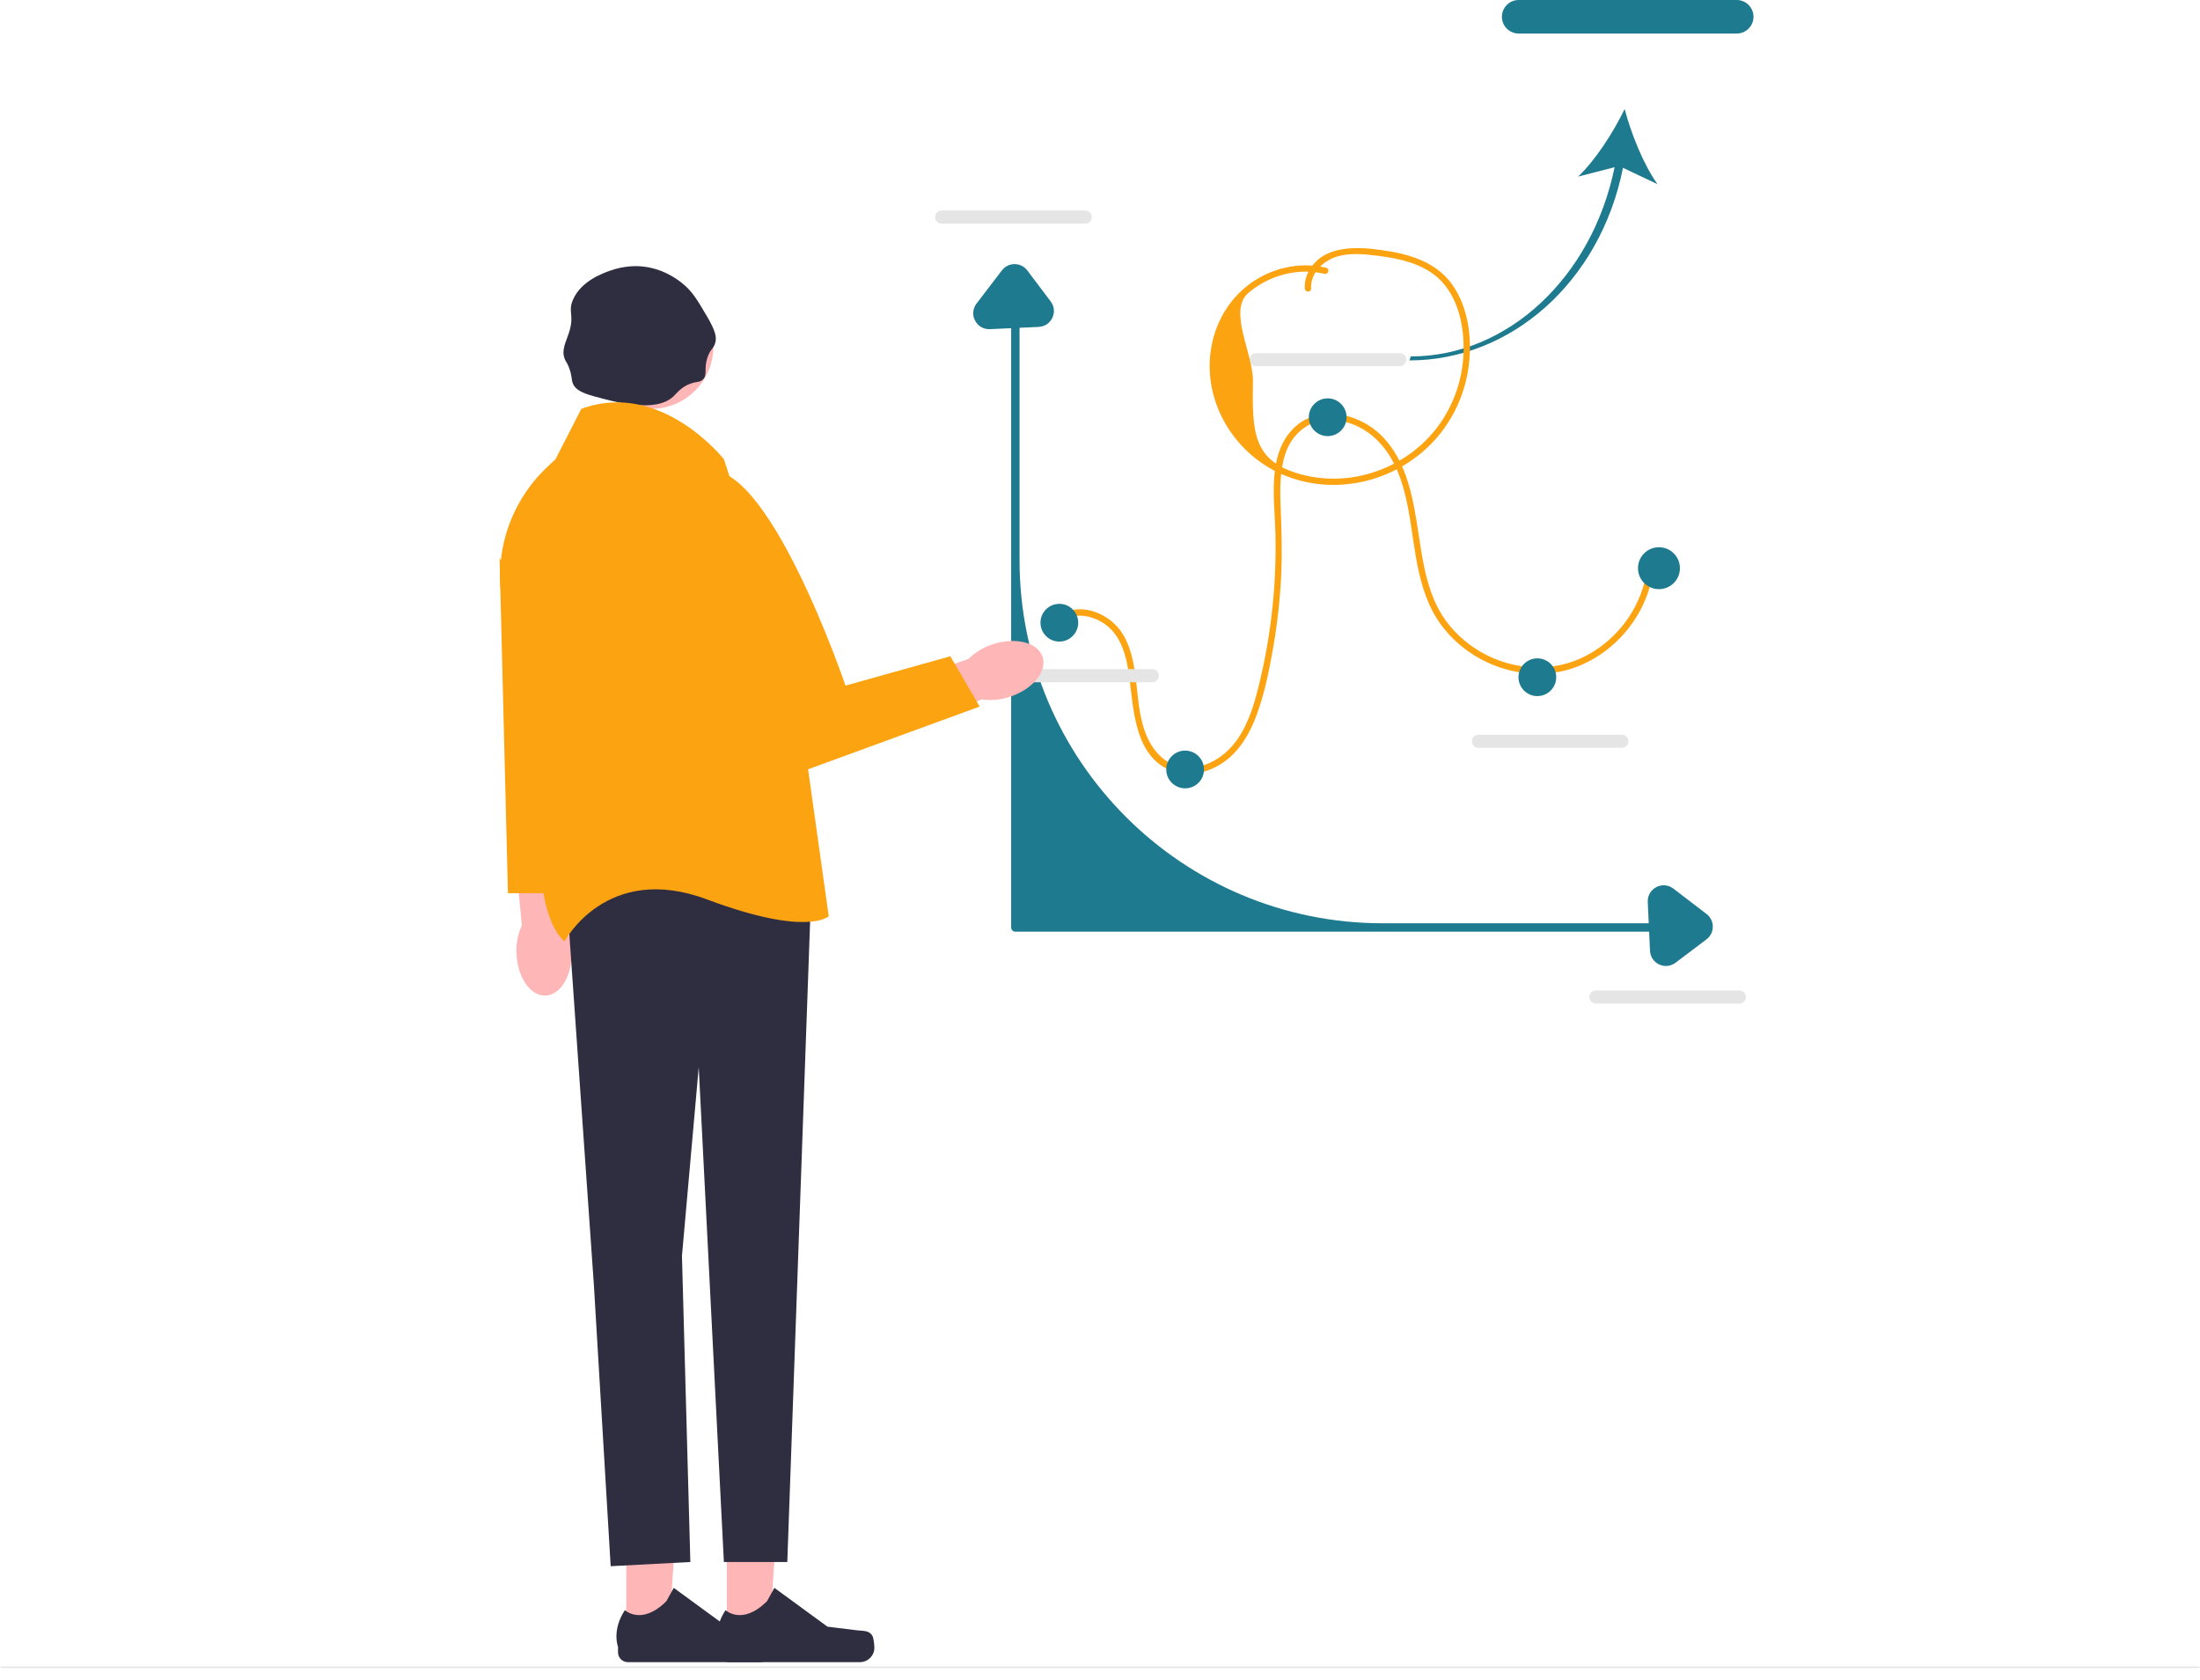
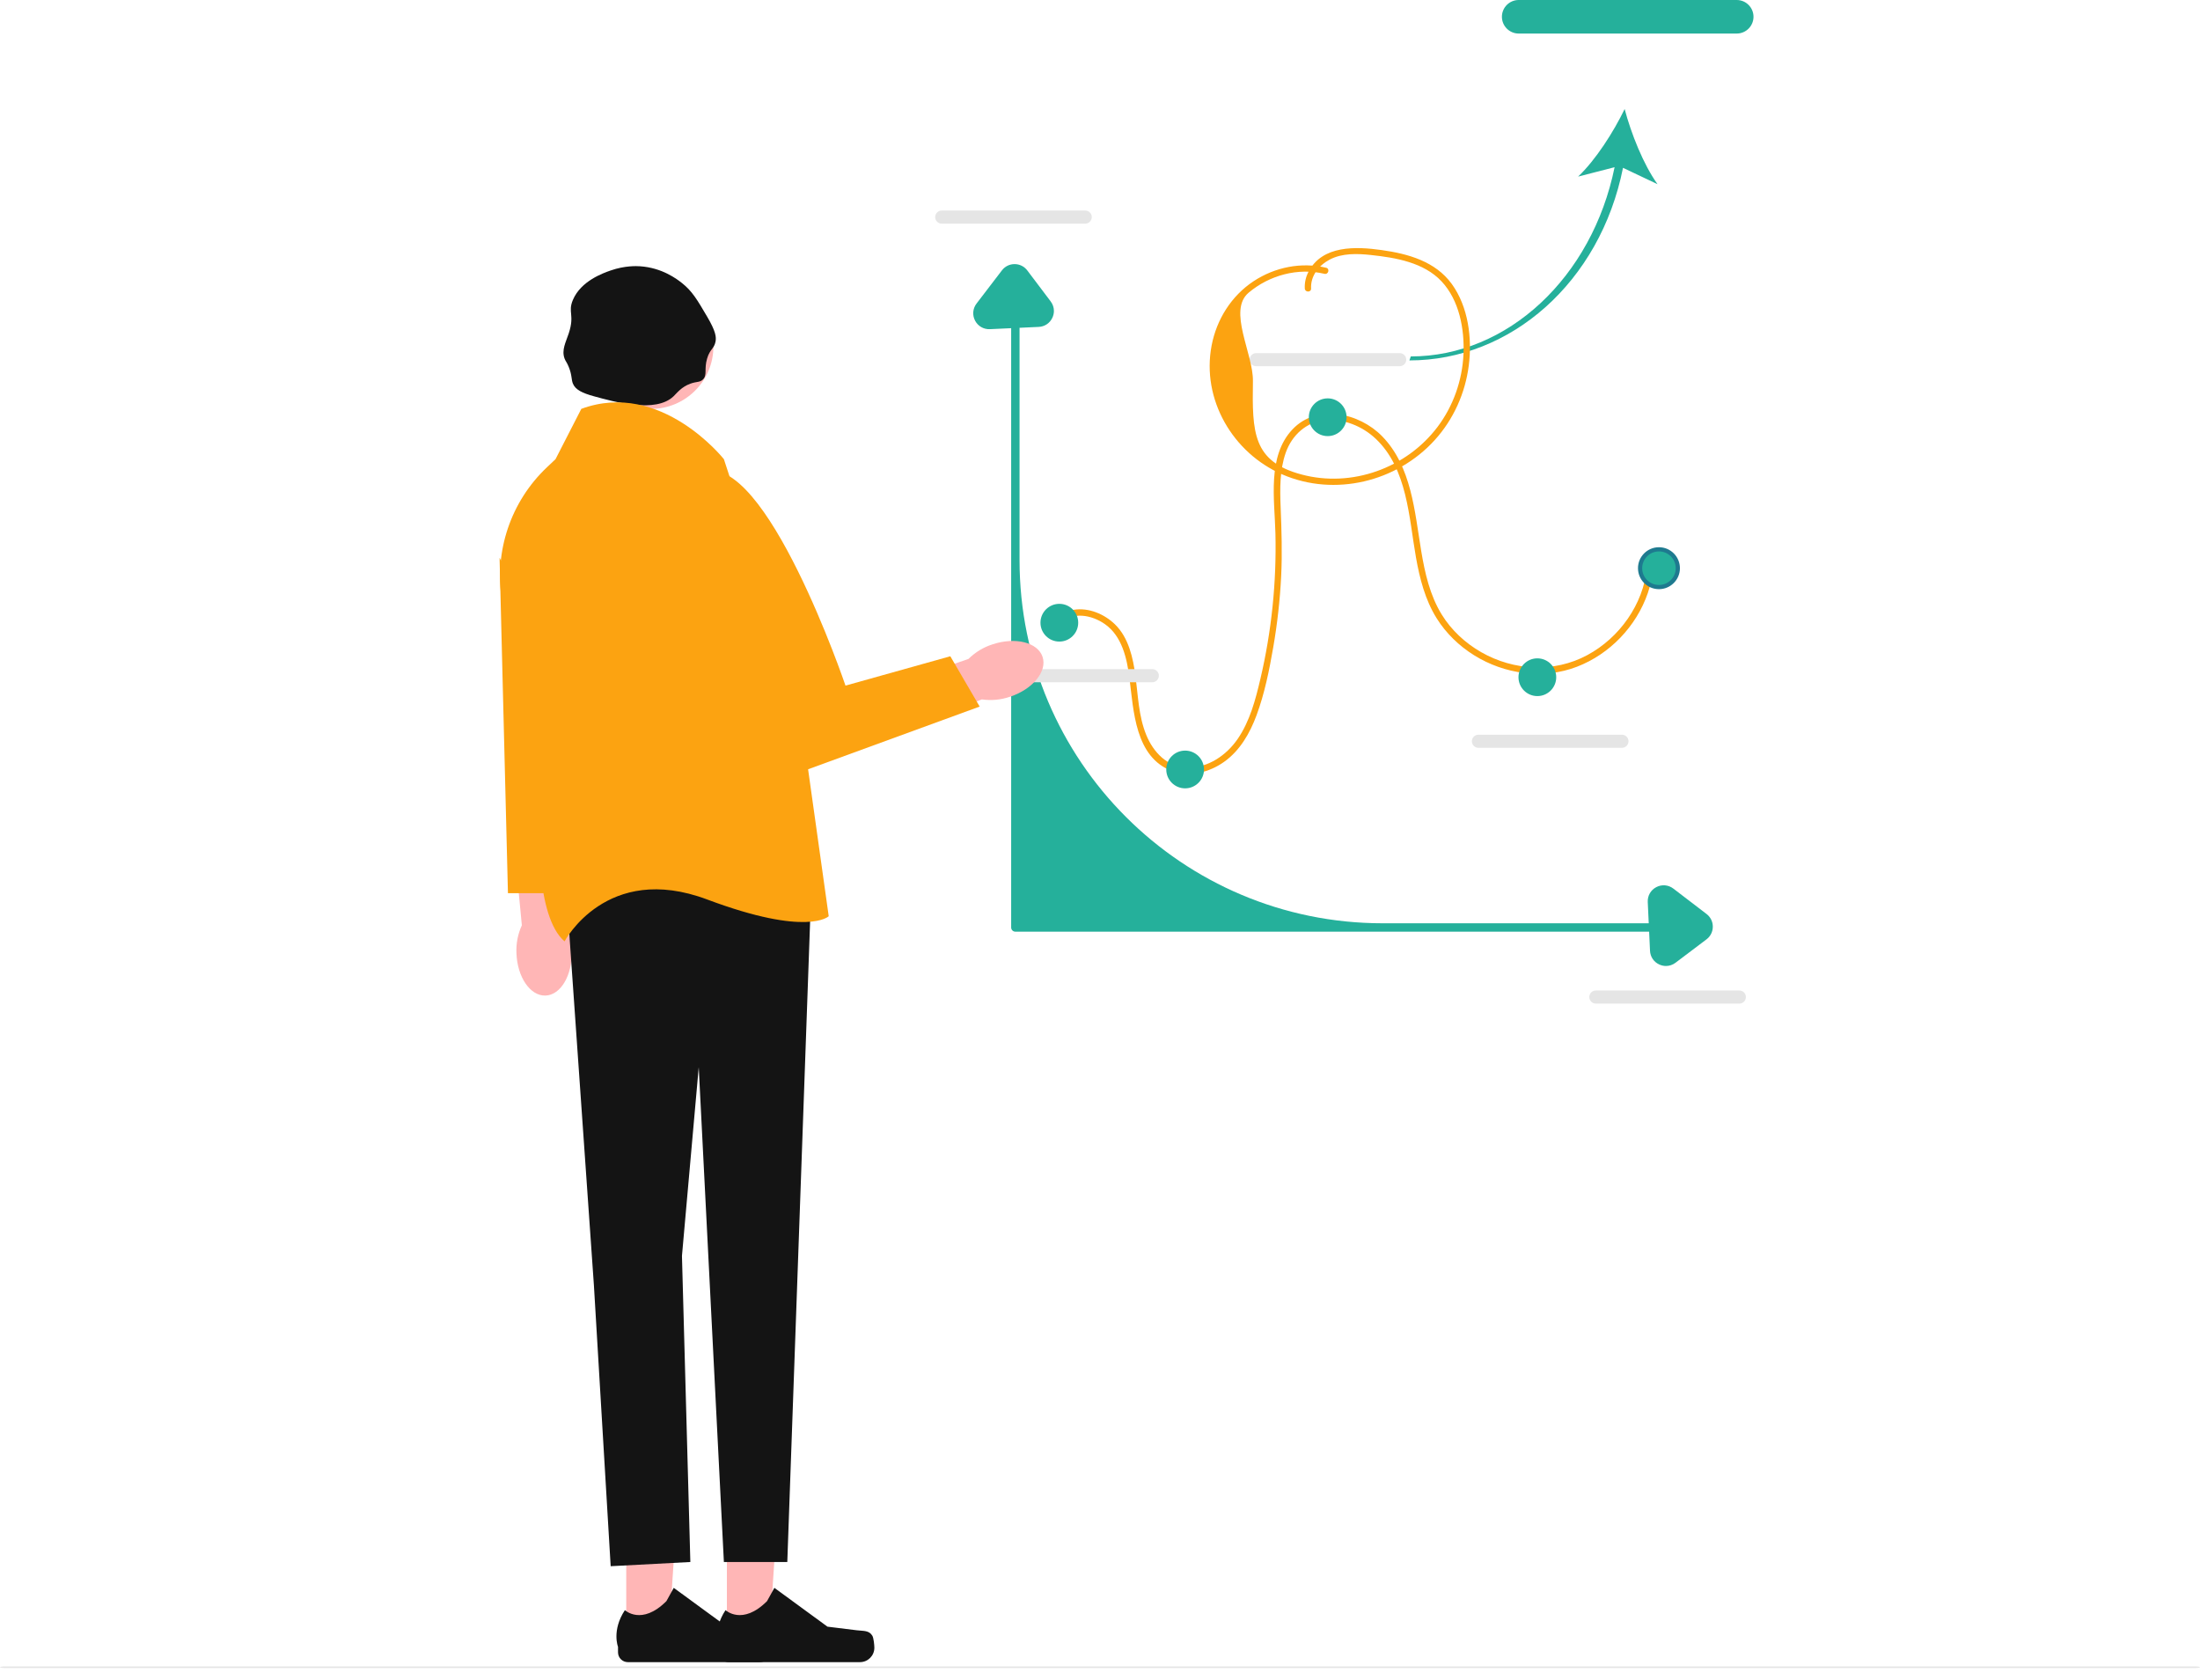
<svg xmlns="http://www.w3.org/2000/svg" width="524.67" height="400.491">
  <g>
    <path id="svg_1" fill="#fca311" d="m252.766,148.861c2.87,-3.161 7.609,-2.237 10.763,-0.006c4.058,2.872 5.219,8.116 5.818,12.764c1.014,7.869 1.313,18.993 10.237,22.283c4.123,1.52 8.842,0.265 12.325,-2.203c3.804,-2.696 6.176,-6.843 7.765,-11.14c1.924,-5.203 3.038,-10.77 3.982,-16.223c0.965,-5.576 1.598,-11.213 1.882,-16.865c0.278,-5.53 0.097,-11.023 -0.123,-16.55c-0.172,-4.315 -0.237,-8.846 1.22,-12.972c1.472,-4.167 4.894,-7.337 9.395,-7.755c4.368,-0.406 8.867,1.436 12.027,4.409c7.583,7.133 7.94,18.778 9.634,28.342c0.89,5.025 2.192,10.11 4.921,14.481c2.244,3.595 5.363,6.61 8.955,8.846c7.245,4.511 16.478,5.827 24.518,2.728c7.85,-3.026 14.168,-9.639 16.902,-17.589c0.675,-1.963 1.092,-3.991 1.304,-6.055c0.098,-0.959 -1.402,-0.952 -1.5,0c-0.899,8.769 -6.528,16.711 -14.242,20.871c-7.937,4.28 -17.549,3.737 -25.304,-0.7c-3.812,-2.181 -7.129,-5.258 -9.433,-9.01c-2.795,-4.55 -3.991,-9.854 -4.862,-15.061c-1.572,-9.405 -2.286,-20.203 -9.334,-27.425c-5.467,-5.6 -15.526,-7.848 -21.401,-1.61c-6.05,6.423 -4.236,16.77 -4.043,24.744c0.283,11.678 -0.921,23.383 -3.59,34.755c-1.162,4.95 -2.498,10.055 -5.414,14.3c-2.665,3.879 -7.02,6.886 -11.869,6.838c-4.836,-0.048 -8.234,-3.602 -9.951,-7.84c-1.811,-4.471 -1.93,-9.299 -2.557,-14.018c-0.575,-4.332 -1.624,-9.126 -4.873,-12.297c-2.526,-2.465 -6.274,-4.052 -9.83,-3.485c-1.709,0.272 -3.224,1.103 -4.384,2.381c-0.648,0.713 0.41,1.777 1.061,1.061l0,0l0,0z" />
    <path id="svg_10" fill="#e6e6e6" d="m333.81,87.335l-34.221,0c-0.863,0 -1.565,-0.702 -1.565,-1.565s0.702,-1.564 1.565,-1.564l34.221,0c0.863,0 1.564,0.702 1.564,1.564s-0.702,1.565 -1.564,1.565l0,0z" />
    <path id="svg_11" fill="#e5e5e5" d="m386.81,178.335l-34.221,0c-0.863,0 -1.565,-0.702 -1.565,-1.565s0.702,-1.564 1.565,-1.564l34.221,0c0.863,0 1.564,0.702 1.564,1.564s-0.702,1.565 -1.564,1.565l0,0z" />
    <path id="svg_12" fill="#e5e5e5" d="m414.81,239.335l-34.221,0c-0.863,0 -1.565,-0.702 -1.565,-1.565s0.702,-1.564 1.565,-1.564l34.221,0c0.863,0 1.564,0.702 1.564,1.564s-0.702,1.565 -1.564,1.565l0,0z" />
    <path id="svg_13" fill="#e5e5e5" d="m258.81,53.335l-34.221,0c-0.863,0 -1.565,-0.702 -1.565,-1.565s0.702,-1.564 1.565,-1.564l34.221,0c0.863,0 1.564,0.702 1.564,1.564s-0.702,1.565 -1.564,1.565l0,0z" />
    <path id="svg_14" fill="#e5e5e5" d="m0,397.594c0,0.105 0.53,0.19 1.19,0.19l522.29,0c0.66,0 1.19,-0.085 1.19,-0.19c0,-0.105 -0.53,-0.19 -1.19,-0.19l-522.29,0c-0.66,0 -1.19,0.085 -1.19,0.19z" stroke="null" />
-     <path id="svg_15" fill="#1e7a8f" d="m397.248,222.18l-155.1,0c-0.552,0 -1,-0.448 -1,-1l0,-148c0,-0.553 0.448,-1 1,-1s1,0.447 1,1l0,60.388c0,47.834 38.777,86.612 86.612,86.612l67.488,0c0.552,0 1,0.447 1,1s-0.448,1 -1,1l-0,0z" />
+     <path id="svg_15" d="m397.248,222.18l-155.1,0c-0.552,0 -1,-0.448 -1,-1l0,-148c0,-0.553 0.448,-1 1,-1s1,0.447 1,1l0,60.388c0,47.834 38.777,86.612 86.612,86.612l67.488,0c0.552,0 1,0.447 1,1s-0.448,1 -1,1l-0,0z" style="fill: rgb(37, 176, 155);" />
    <path id="svg_16" fill="#e5e5e5" d="m274.81,162.699l-34.221,0c-0.863,0 -1.565,-0.702 -1.565,-1.565s0.702,-1.564 1.565,-1.564l34.221,0c0.863,0 1.564,0.702 1.564,1.564s-0.702,1.565 -1.564,1.565l0,0z" />
    <g id="svg_17">
      <path fill="#ffb6b6" d="m240.88,166.152c5.427,-1.792 8.902,-6.045 7.76,-9.499s-6.465,-4.8 -11.894,-3.006c-2.178,0.687 -4.161,1.885 -5.781,3.495l-22.899,7.884l3.929,10.667l22.158,-8.905c2.261,0.328 4.568,0.11 6.728,-0.636l0,0z" id="uuid-5c502ea6-9d8d-47ac-9944-b5b4822d592a-137" />
      <path fill="#ffb6b6" d="m123.167,227.289c0.185,5.712 3.283,10.247 6.918,10.129s6.431,-4.845 6.245,-10.56c-0.043,-2.284 -0.632,-4.524 -1.719,-6.533l-1.091,-24.194l-11.343,0.754l2.28,23.771c-0.954,2.076 -1.397,4.351 -1.291,6.633l-0,-0z" id="uuid-ca9917be-6801-4c2d-b7fb-204f6c00dfb7-138" />
      <g id="svg_18">
        <polygon id="svg_19" fill="#ffb6b6" points="149.353,390.311 159.478,390.31 162.072,351 149.351,351.26 149.353,390.311 " />
-         <path id="svg_20" fill="#2f2e41" d="m184.041,390.082l0,0c0.315,0.531 0.482,2.244 0.482,2.862l0,0c0,1.898 -1.538,3.436 -3.436,3.436l-31.354,0c-1.295,0 -2.344,-1.05 -2.344,-2.344l0,-1.305s-1.551,-3.923 1.642,-8.759c0,0 3.969,3.786 9.9,-2.144l1.749,-3.168l12.659,9.259l7.017,0.864c1.535,0.189 2.896,-0.029 3.686,1.301l0,0l0,0z" />
+         <path id="svg_20" d="m184.041,390.082l0,0c0.315,0.531 0.482,2.244 0.482,2.862l0,0c0,1.898 -1.538,3.436 -3.436,3.436l-31.354,0c-1.295,0 -2.344,-1.05 -2.344,-2.344l0,-1.305s-1.551,-3.923 1.642,-8.759c0,0 3.969,3.786 9.9,-2.144l1.749,-3.168l12.659,9.259l7.017,0.864c1.535,0.189 2.896,-0.029 3.686,1.301l0,0l0,0z" style="fill: rgb(20, 20, 20);" />
      </g>
      <g id="svg_21">
-         <polygon id="svg_22" fill="#ffb6b6" points="173.353,390.311 183.478,390.31 186.072,351 173.351,351.26 173.353,390.311 " />
-         <path id="svg_23" fill="#2f2e41" d="m208.041,390.082l0,0c0.315,0.531 0.482,2.244 0.482,2.862l0,0c0,1.898 -1.538,3.436 -3.436,3.436l-31.354,0c-1.295,0 -2.344,-1.05 -2.344,-2.344l0,-1.305s-1.551,-3.923 1.642,-8.759c0,0 3.969,3.786 9.9,-2.144l1.749,-3.168l12.659,9.259l7.017,0.864c1.535,0.189 2.896,-0.029 3.686,1.301l0,0l0,0z" />
+         <polygon id="svg_22" points="173.353,390.311 183.478,390.31 186.072,351 173.351,351.26 173.353,390.311 " fill="#ffb6b6" />
+         <path id="svg_23" d="m208.041,390.082l0,0c0.315,0.531 0.482,2.244 0.482,2.862l0,0c0,1.898 -1.538,3.436 -3.436,3.436l-31.354,0c-1.295,0 -2.344,-1.05 -2.344,-2.344l0,-1.305s-1.551,-3.923 1.642,-8.759c0,0 3.969,3.786 9.9,-2.144l1.749,-3.168l12.659,9.259l7.017,0.864c1.535,0.189 2.896,-0.029 3.686,1.301l0,0l0,0z" style="fill: rgb(20, 20, 20);" />
      </g>
      <circle id="svg_24" fill="#ffb6b6" r="14.893" cy="82.622" cx="155.245" />
-       <polygon id="svg_25" fill="#2f2e41" points="134.638,206.5 141.638,306.5 145.638,373.5 164.638,372.5 162.638,299.5 166.638,254.5 172.638,372.5 187.76,372.5 193.638,207.5 161.138,203 134.638,206.5 " />
-       <path id="svg_26" fill="#2f2e41" d="m160.638,94.5c-4.236,4.078 -14.025,1.374 -19,0c-2.738,-0.756 -4.391,-1.536 -5,-3c-0.423,-1.018 -0.183,-1.983 -1,-4c-0.479,-1.181 -0.731,-1.27 -1,-2c-0.75,-2.036 0.292,-3.85 1,-6c1.478,-4.485 -0.287,-4.989 1,-8c1.934,-4.527 7.196,-6.369 9,-7c3.368,-1.179 6.177,-1.054 7,-1c5.275,0.347 8.802,3.054 10,4c2.428,1.917 3.618,3.945 6,8c2.072,3.529 2.224,4.883 2,6c-0.341,1.702 -1.322,1.708 -2,4c-0.77,2.602 0.106,3.909 -1,5c-0.748,0.737 -1.442,0.431 -3,1c-2.144,0.784 -3.202,2.232 -4,3z" />
+       <polygon id="svg_25" points="134.638,206.5 141.638,306.5 145.638,373.5 164.638,372.5 162.638,299.5 166.638,254.5 172.638,372.5 187.76,372.5 193.638,207.5 161.138,203 134.638,206.5 " style="fill: rgb(20, 20, 20);" />
+       <path id="svg_26" d="m160.638,94.5c-4.236,4.078 -14.025,1.374 -19,0c-2.738,-0.756 -4.391,-1.536 -5,-3c-0.423,-1.018 -0.183,-1.983 -1,-4c-0.479,-1.181 -0.731,-1.27 -1,-2c-0.75,-2.036 0.292,-3.85 1,-6c1.478,-4.485 -0.287,-4.989 1,-8c1.934,-4.527 7.196,-6.369 9,-7c3.368,-1.179 6.177,-1.054 7,-1c5.275,0.347 8.802,3.054 10,4c2.428,1.917 3.618,3.945 6,8c2.072,3.529 2.224,4.883 2,6c-0.341,1.702 -1.322,1.708 -2,4c-0.77,2.602 0.106,3.909 -1,5c-0.748,0.737 -1.442,0.431 -3,1c-2.144,0.784 -3.202,2.232 -4,3z" style="fill: rgb(20, 20, 20);" />
      <path id="svg_27" fill="#fca311" d="m172.638,109.5s-15,-19 -34,-12l-6.154,12l-2.056,1.946c-8.624,8.163 -12.637,20.074 -10.71,31.791l8.92,54.262s-1,21 6,27c0,0 10,-19 34,-10s29,4 29,4l-8,-57l-17,-52z" />
      <path id="svg_28" fill="#fca311" d="m167.638,112.5l-5,11l19,64l52,-19l-7,-12l-25,7s-19,-56 -34,-51z" />
      <polygon id="svg_29" fill="#fca311" points="132.138,213 121.138,213 119.138,133 132.138,160 132.138,213 " />
    </g>
-     <circle stroke-opacity="0" stroke="#1e7a8f" id="svg_30" fill="#1e7a8f" r="4.5" cy="148.5" cx="252.638" />
-     <circle stroke-opacity="0" stroke="#1e7a8f" id="svg_31" fill="#1e7a8f" r="4.5" cy="183.5" cx="282.638" />
-     <circle stroke-opacity="0" stroke="#1e7a8f" id="svg_32" fill="#1e7a8f" r="4.5" cy="99.5" cx="316.638" />
-     <circle stroke-opacity="0" stroke="#1e7a8f" id="svg_33" fill="#1e7a8f" r="4.5" cy="161.5" cx="366.638" />
-     <circle stroke="#1e7a8f" id="svg_34" fill="#1e7a8f" r="4.5" cy="135.5" cx="395.638" />
+     <circle stroke-opacity="0" stroke="#1e7a8f" id="svg_30" r="4.5" cy="148.5" cx="252.638" style="fill: rgb(37, 176, 155);" />
+     <circle stroke-opacity="0" stroke="#1e7a8f" id="svg_31" r="4.5" cy="183.5" cx="282.638" style="fill: rgb(37, 176, 155);" />
+     <circle stroke-opacity="0" stroke="#1e7a8f" id="svg_32" r="4.5" cy="99.5" cx="316.638" style="fill: rgb(37, 176, 155);" />
+     <circle stroke-opacity="0" stroke="#1e7a8f" id="svg_33" r="4.5" cy="161.5" cx="366.638" style="fill: rgb(37, 176, 155);" />
+     <circle stroke="#1e7a8f" id="svg_34" r="4.5" cy="135.5" cx="395.638" style="fill: rgb(37, 176, 155);" />
    <g id="svg_35">
-       <path id="svg_36" fill="#1e7a8f" d="m387.065,40.024l8.23,3.899c-3.376,-4.711 -6.284,-12.068 -7.841,-17.922c-2.637,5.453 -6.887,12.126 -11.094,16.112l8.698,-2.238c-5.36,26.268 -25.519,45.126 -48.604,45.126l-0.327,0.949c24.113,0 45.466,-18.596 50.938,-45.925l0,0z" />
-       <path id="svg_37" fill="#1e7a8f" d="m362.186,0l52,0c2.206,0 4,1.794 4,4s-1.794,4 -4,4l-52,0c-2.206,0 -4,-1.794 -4,-4s1.794,-4 4,-4z" />
+       <path id="svg_36" d="m387.065,40.024l8.23,3.899c-3.376,-4.711 -6.284,-12.068 -7.841,-17.922c-2.637,5.453 -6.887,12.126 -11.094,16.112l8.698,-2.238c-5.36,26.268 -25.519,45.126 -48.604,45.126l-0.327,0.949c24.113,0 45.466,-18.596 50.938,-45.925l0,0z" style="fill: rgb(37, 176, 155);" />
+       <path id="svg_37" d="m362.186,0l52,0c2.206,0 4,1.794 4,4s-1.794,4 -4,4l-52,0c-2.206,0 -4,-1.794 -4,-4s1.794,-4 4,-4z" style="fill: rgb(37, 176, 155);" />
    </g>
-     <path id="svg_38" fill="#1e7a8f" d="m397.316,230.364c-0.548,0 -1.102,-0.122 -1.628,-0.369c-1.299,-0.61 -2.115,-1.831 -2.182,-3.265l-0.539,-11.626c-0.069,-1.493 0.71,-2.851 2.034,-3.544c1.324,-0.693 2.884,-0.559 4.071,0.348l7.918,6.056c0.952,0.728 1.496,1.833 1.492,3.03c-0.003,1.199 -0.554,2.3 -1.511,3.022l-7.379,5.571c-0.681,0.514 -1.474,0.776 -2.277,0.776l0,0z" />
-     <path id="svg_39" fill="#1e7a8f" d="m251.345,74.149c0,0.548 -0.122,1.102 -0.369,1.628c-0.61,1.299 -1.831,2.115 -3.265,2.182l-11.626,0.539c-1.493,0.069 -2.851,-0.71 -3.544,-2.034c-0.693,-1.324 -0.559,-2.884 0.348,-4.071l6.056,-7.918c0.728,-0.952 1.833,-1.496 3.03,-1.492c1.199,0.003 2.3,0.554 3.022,1.511l5.571,7.379c0.514,0.681 0.776,1.474 0.776,2.277l0,0z" />
+     <path id="svg_38" d="m397.316,230.364c-0.548,0 -1.102,-0.122 -1.628,-0.369c-1.299,-0.61 -2.115,-1.831 -2.182,-3.265l-0.539,-11.626c-0.069,-1.493 0.71,-2.851 2.034,-3.544c1.324,-0.693 2.884,-0.559 4.071,0.348l7.918,6.056c0.952,0.728 1.496,1.833 1.492,3.03c-0.003,1.199 -0.554,2.3 -1.511,3.022l-7.379,5.571c-0.681,0.514 -1.474,0.776 -2.277,0.776l0,0z" style="fill: rgb(37, 176, 155);" />
+     <path id="svg_39" d="m251.345,74.149c0,0.548 -0.122,1.102 -0.369,1.628c-0.61,1.299 -1.831,2.115 -3.265,2.182l-11.626,0.539c-1.493,0.069 -2.851,-0.71 -3.544,-2.034c-0.693,-1.324 -0.559,-2.884 0.348,-4.071l6.056,-7.918c0.728,-0.952 1.833,-1.496 3.03,-1.492c1.199,0.003 2.3,0.554 3.022,1.511l5.571,7.379c0.514,0.681 0.776,1.474 0.776,2.277l0,0z" style="fill: rgb(37, 176, 155);" />
    <path id="svg_40" fill="#fca311" d="m316.269,63.853c-5.92,-1.418 -12.245,-0.135 -17.306,3.208c-5.307,3.506 -8.82,9.119 -10.01,15.338c-2.454,12.83 5.043,25.647 16.89,30.754c12.454,5.368 27.27,1.766 36.314,-8.197c4.483,-4.938 7.285,-11.186 8.128,-17.792c0.831,-6.508 -0.117,-14.018 -4.058,-19.449c-3.909,-5.388 -10.418,-7.196 -16.705,-8.079c-6.1,-0.857 -14.192,-1.229 -17.49,5.227c-0.629,1.231 -0.924,2.558 -0.855,3.938c0.048,0.961 1.549,0.966 1.5,0c-0.152,-3.019 1.86,-5.541 4.44,-6.898c2.99,-1.572 6.596,-1.439 9.856,-1.089c5.886,0.633 12.569,1.761 16.814,6.282c4.228,4.503 5.496,11.366 5.233,17.344c-0.274,6.24 -2.424,12.381 -6.191,17.371c-7.434,9.847 -20.44,14.532 -32.405,11.351c-11.658,-3.1 -11.811,-10.018 -11.618,-22.271c0.103,-6.537 -6.072,-16.825 -1.031,-21.085c4.936,-4.17 11.777,-6.02 18.093,-4.507c0.938,0.225 1.339,-1.221 0.399,-1.446l0,0l-0,-0z" />
  </g>
</svg>
